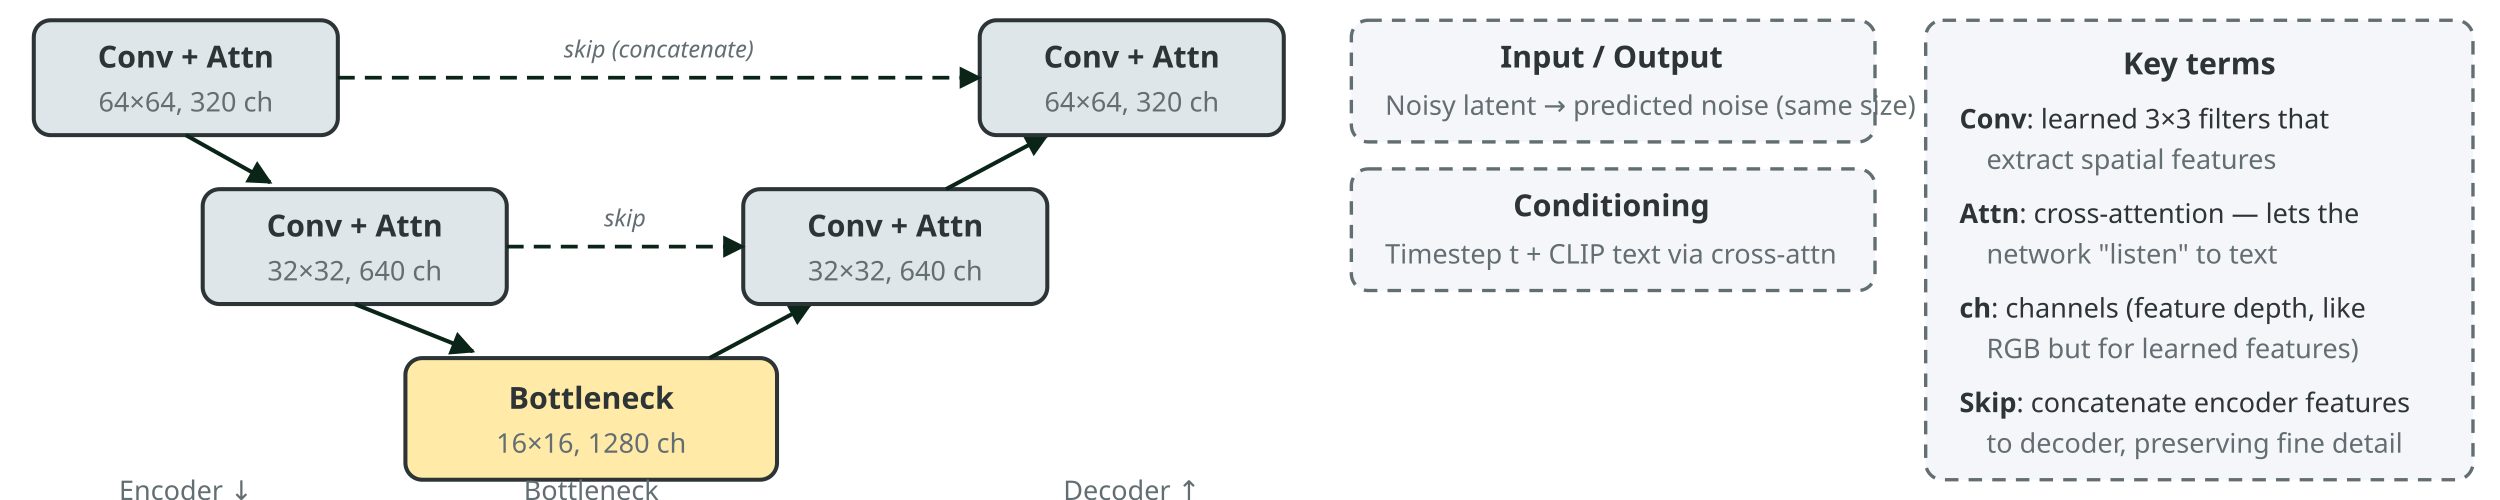
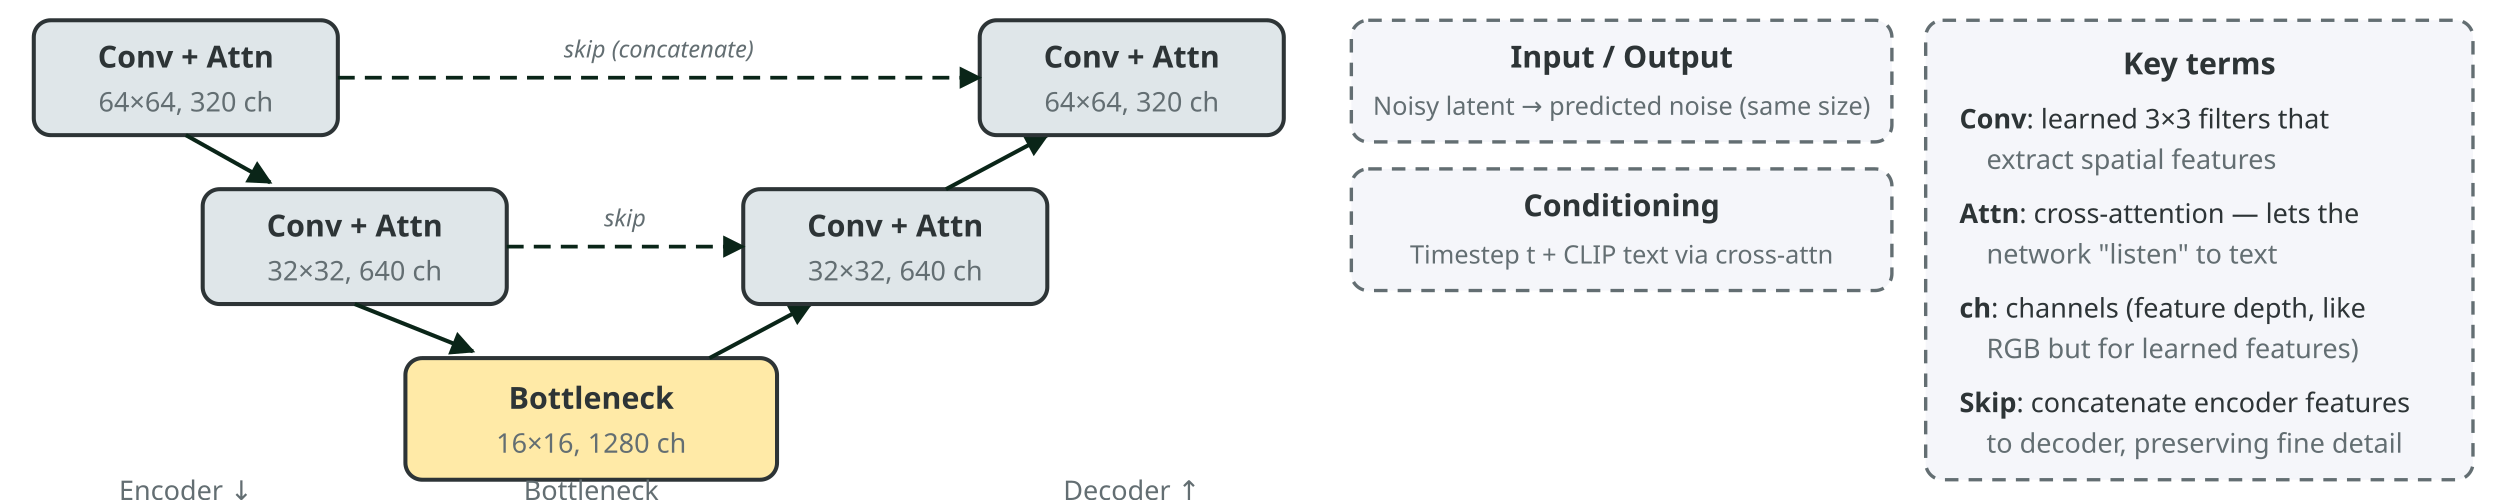
<svg xmlns="http://www.w3.org/2000/svg" viewBox="0 0 740 148">
  <defs>
    <marker id="ah" viewBox="0 0 10 10" refX="9" refY="5" markerWidth="6" markerHeight="6" orient="auto-start-reverse">
      <path d="M0,0 L10,5 L0,10 Z" fill="#0a2518" />
    </marker>
    <marker id="ah-skip" viewBox="0 0 10 10" refX="9" refY="5" markerWidth="6" markerHeight="6" orient="auto-start-reverse">
      <path d="M0,0 L10,5 L0,10 Z" fill="#0a2518" />
    </marker>
  </defs>
  <rect x="10" y="6" width="90" height="34" rx="5" fill="#dfe6e9" stroke="#2d3436" stroke-width="1.2" />
  <text x="55" y="20" text-anchor="middle" font-size="9" font-family="Avenir,sans-serif" fill="#2d3436" font-weight="bold">Conv + Attn</text>
  <text x="55" y="33" text-anchor="middle" font-size="8" font-family="Avenir,sans-serif" fill="#636e72">64×64, 320 ch</text>
  <line x1="55" y1="40" x2="80" y2="54" stroke="#0a2518" stroke-width="1.2" marker-end="url(#ah)" />
  <rect x="60" y="56" width="90" height="34" rx="5" fill="#dfe6e9" stroke="#2d3436" stroke-width="1.2" />
  <text x="105" y="70" text-anchor="middle" font-size="9" font-family="Avenir,sans-serif" fill="#2d3436" font-weight="bold">Conv + Attn</text>
  <text x="105" y="83" text-anchor="middle" font-size="8" font-family="Avenir,sans-serif" fill="#636e72">32×32, 640 ch</text>
  <line x1="105" y1="90" x2="140" y2="104" stroke="#0a2518" stroke-width="1.2" marker-end="url(#ah)" />
  <rect x="120" y="106" width="110" height="36" rx="5" fill="#ffeaa7" stroke="#2d3436" stroke-width="1.2" />
  <text x="175" y="121" text-anchor="middle" font-size="9" font-family="Avenir,sans-serif" fill="#2d3436" font-weight="bold">Bottleneck</text>
  <text x="175" y="134" text-anchor="middle" font-size="8" font-family="Avenir,sans-serif" fill="#636e72">16×16, 1280 ch</text>
  <line x1="210" y1="106" x2="240" y2="90" stroke="#0a2518" stroke-width="1.2" marker-end="url(#ah)" />
  <rect x="220" y="56" width="90" height="34" rx="5" fill="#dfe6e9" stroke="#2d3436" stroke-width="1.2" />
  <text x="265" y="70" text-anchor="middle" font-size="9" font-family="Avenir,sans-serif" fill="#2d3436" font-weight="bold">Conv + Attn</text>
  <text x="265" y="83" text-anchor="middle" font-size="8" font-family="Avenir,sans-serif" fill="#636e72">32×32, 640 ch</text>
  <line x1="280" y1="56" x2="310" y2="40" stroke="#0a2518" stroke-width="1.2" marker-end="url(#ah)" />
  <rect x="290" y="6" width="90" height="34" rx="5" fill="#dfe6e9" stroke="#2d3436" stroke-width="1.2" />
  <text x="335" y="20" text-anchor="middle" font-size="9" font-family="Avenir,sans-serif" fill="#2d3436" font-weight="bold">Conv + Attn</text>
  <text x="335" y="33" text-anchor="middle" font-size="8" font-family="Avenir,sans-serif" fill="#636e72">64×64, 320 ch</text>
  <line x1="100" y1="23" x2="290" y2="23" stroke="#0a2518" stroke-width="1.1" stroke-dasharray="5,3" marker-end="url(#ah-skip)" />
  <text x="195" y="17" text-anchor="middle" font-size="7" font-family="Avenir,sans-serif" fill="#636e72" font-style="italic">skip (concatenate)</text>
  <line x1="150" y1="73" x2="220" y2="73" stroke="#0a2518" stroke-width="1.1" stroke-dasharray="5,3" marker-end="url(#ah-skip)" />
  <text x="185" y="67" text-anchor="middle" font-size="7" font-family="Avenir,sans-serif" fill="#636e72" font-style="italic">skip</text>
  <text x="55" y="148" text-anchor="middle" font-size="8" font-family="Avenir,sans-serif" fill="#636e72">Encoder ↓</text>
  <text x="175" y="148" text-anchor="middle" font-size="8" font-family="Avenir,sans-serif" fill="#636e72">Bottleneck</text>
  <text x="335" y="148" text-anchor="middle" font-size="8" font-family="Avenir,sans-serif" fill="#636e72">Decoder ↑</text>
-   <rect x="400" y="6" width="155" height="36" rx="5" fill="#f5f6fa" stroke="#636e72" stroke-width="1" stroke-dasharray="4,3" />
-   <text x="477" y="20" text-anchor="middle" font-size="9" font-family="Avenir,sans-serif" fill="#2d3436" font-weight="bold">Input / Output</text>
-   <text x="410" y="34" font-size="8" font-family="Avenir,sans-serif" fill="#636e72">Noisy latent → predicted noise (same size)</text>
-   <rect x="400" y="50" width="155" height="36" rx="5" fill="#f5f6fa" stroke="#636e72" stroke-width="1" stroke-dasharray="4,3" />
-   <text x="477" y="64" text-anchor="middle" font-size="9" font-family="Avenir,sans-serif" fill="#2d3436" font-weight="bold">Conditioning</text>
-   <text x="410" y="78" font-size="8" font-family="Avenir,sans-serif" fill="#636e72">Timestep t + CLIP text via cross-attn</text>
+   <rect x="400" y="6" width="160" height="36" rx="5" fill="#f5f6fa" stroke="#636e72" stroke-width="1" stroke-dasharray="4,3" />
+   <text x="480" y="20" text-anchor="middle" font-size="9" font-family="Avenir,sans-serif" fill="#2d3436" font-weight="bold">Input / Output</text>
+   <text x="480" y="34" text-anchor="middle" font-size="7.5" font-family="Avenir,sans-serif" fill="#636e72">Noisy latent → predicted noise (same size)</text>
+   <rect x="400" y="50" width="160" height="36" rx="5" fill="#f5f6fa" stroke="#636e72" stroke-width="1" stroke-dasharray="4,3" />
+   <text x="480" y="64" text-anchor="middle" font-size="9" font-family="Avenir,sans-serif" fill="#2d3436" font-weight="bold">Conditioning</text>
+   <text x="480" y="78" text-anchor="middle" font-size="7.5" font-family="Avenir,sans-serif" fill="#636e72">Timestep t + CLIP text via cross-attn</text>
  <rect x="570" y="6" width="162" height="136" rx="5" fill="#f5f6fa" stroke="#636e72" stroke-width="1" stroke-dasharray="4,3" />
  <text x="651" y="22" text-anchor="middle" font-size="9" font-family="Avenir,sans-serif" fill="#2d3436" font-weight="bold">Key terms</text>
  <text x="580" y="38" font-size="8" font-family="Avenir,sans-serif" fill="#2d3436">
    <tspan font-weight="bold">Conv</tspan>: learned 3×3 filters that</text>
  <text x="588" y="50" font-size="8" font-family="Avenir,sans-serif" fill="#636e72">extract spatial features</text>
  <text x="580" y="66" font-size="8" font-family="Avenir,sans-serif" fill="#2d3436">
    <tspan font-weight="bold">Attn</tspan>: cross-attention — lets the</text>
  <text x="588" y="78" font-size="8" font-family="Avenir,sans-serif" fill="#636e72">network "listen" to text</text>
  <text x="580" y="94" font-size="8" font-family="Avenir,sans-serif" fill="#2d3436">
    <tspan font-weight="bold">ch</tspan>: channels (feature depth, like</text>
  <text x="588" y="106" font-size="8" font-family="Avenir,sans-serif" fill="#636e72">RGB but for learned features)</text>
  <text x="580" y="122" font-size="8" font-family="Avenir,sans-serif" fill="#2d3436">
    <tspan font-weight="bold">Skip</tspan>: concatenate encoder features</text>
  <text x="588" y="134" font-size="8" font-family="Avenir,sans-serif" fill="#636e72">to decoder, preserving fine detail</text>
</svg>
